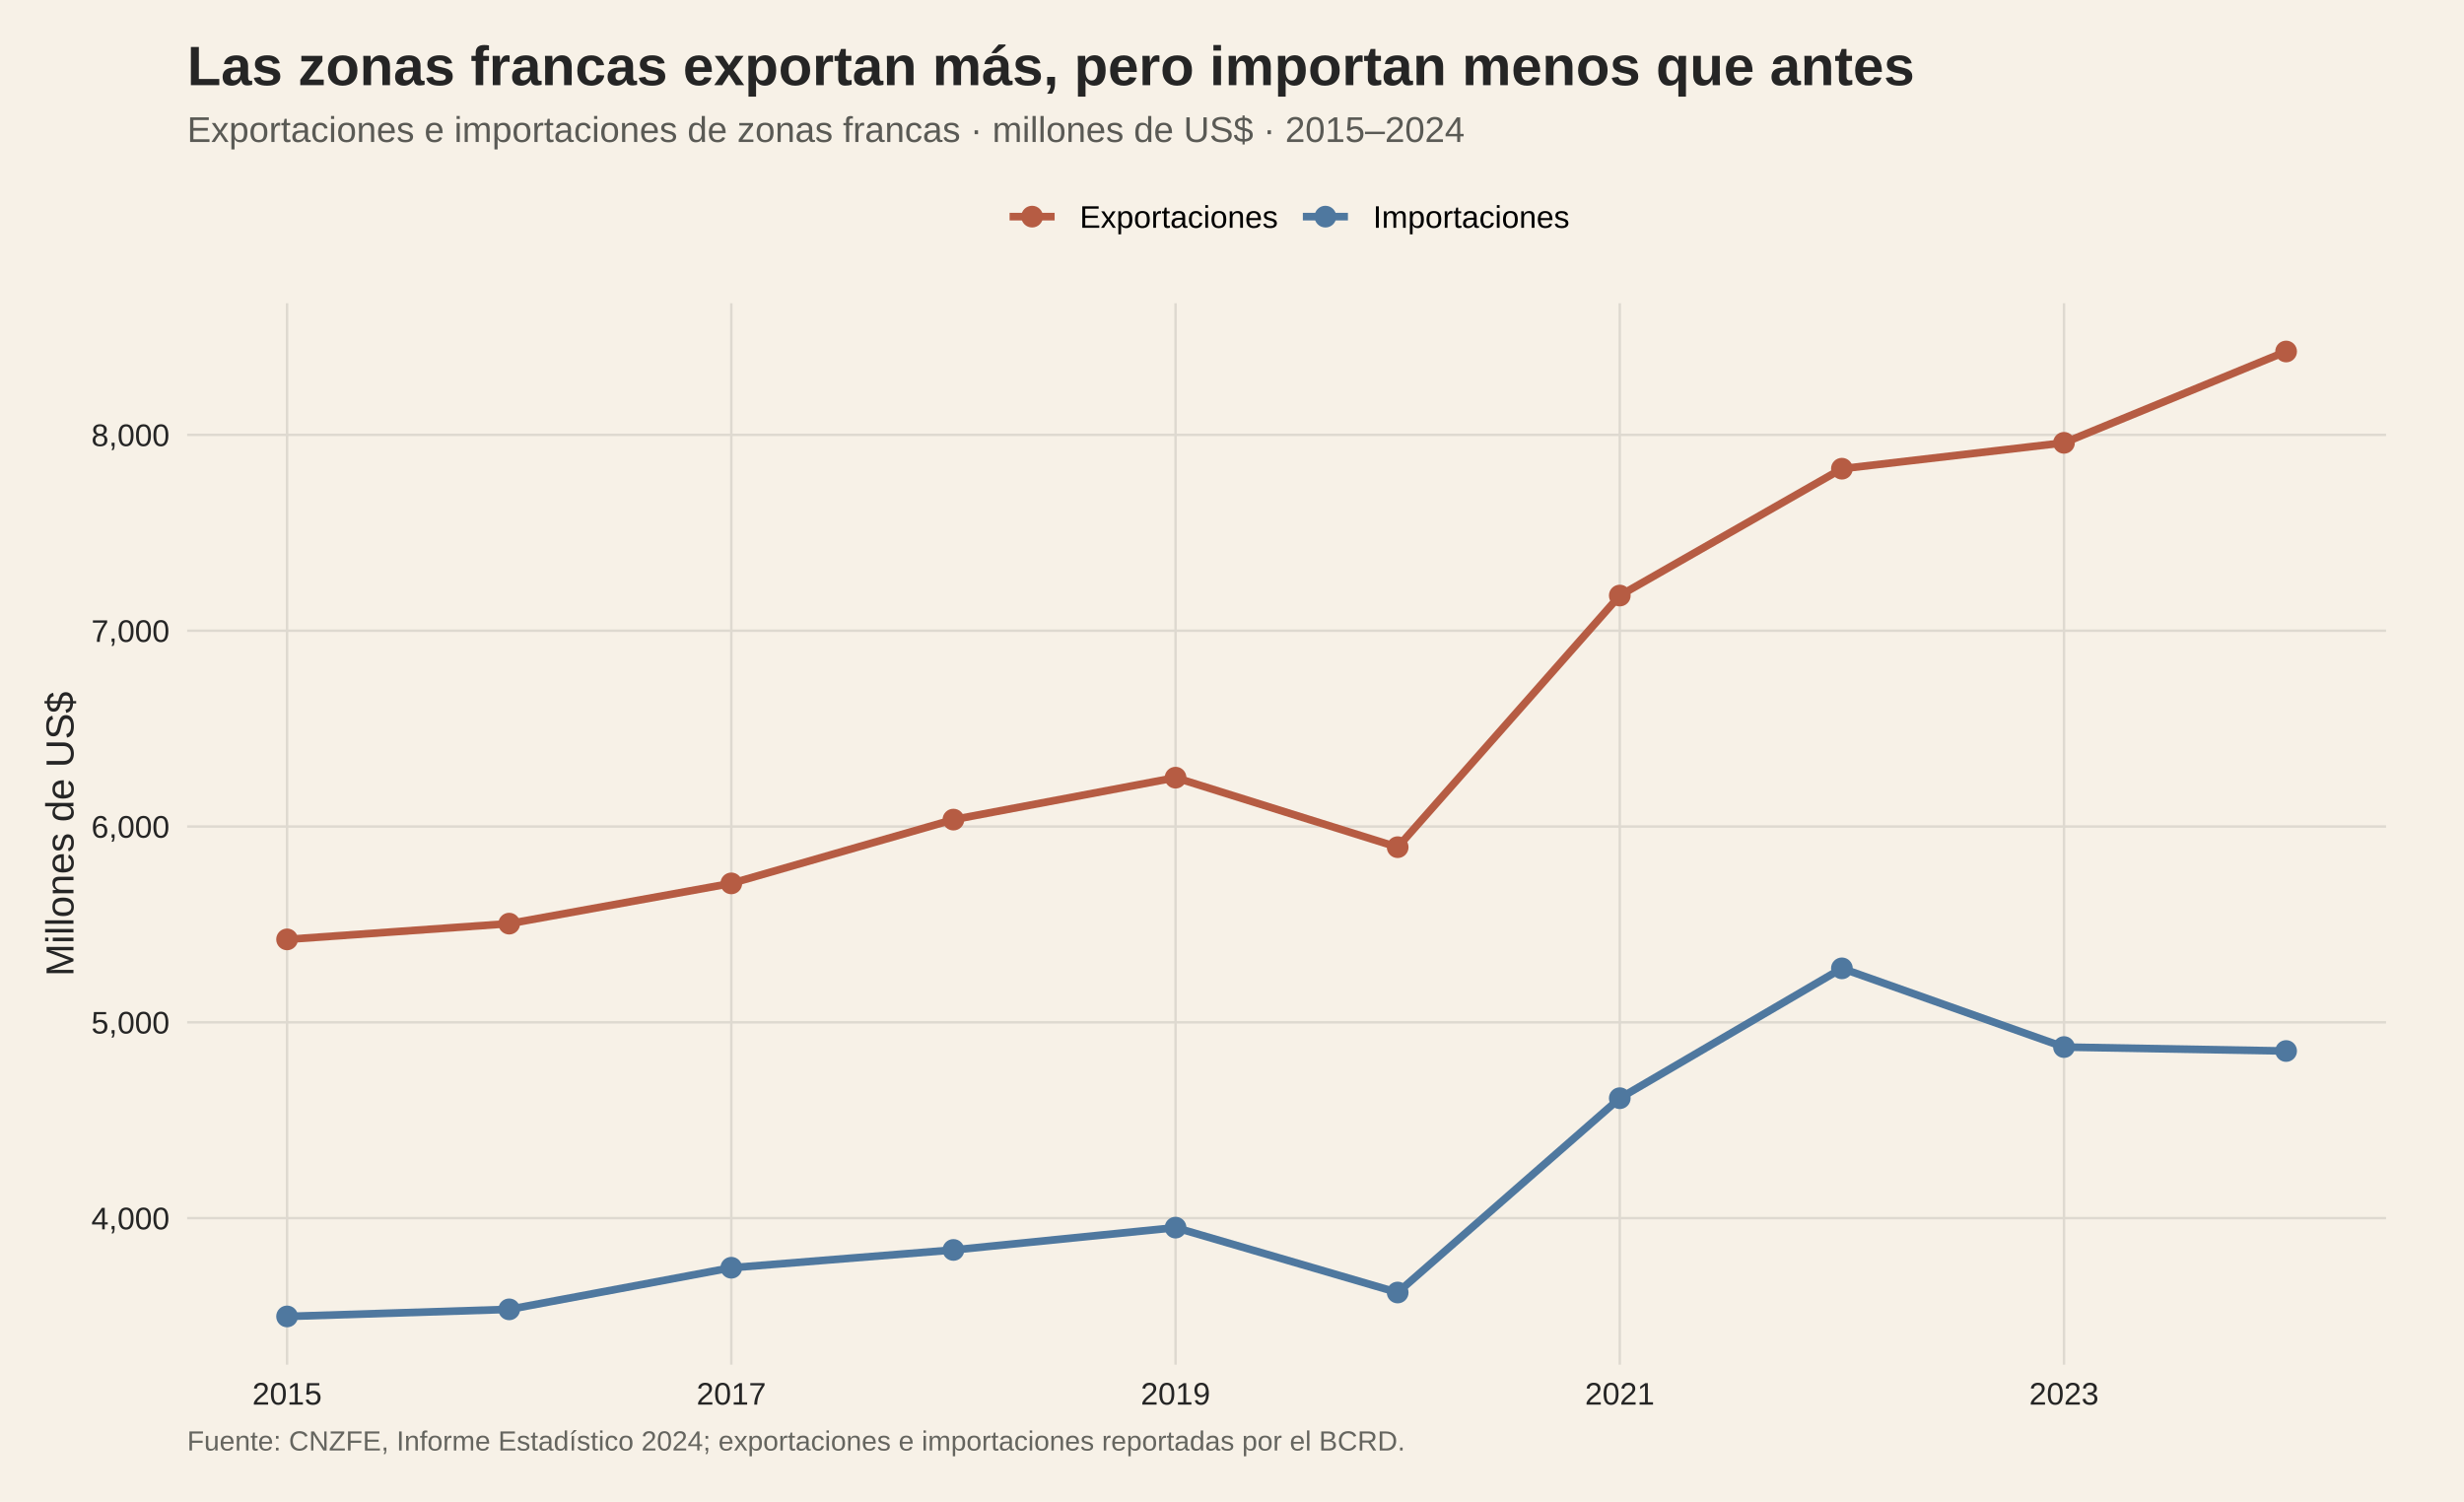
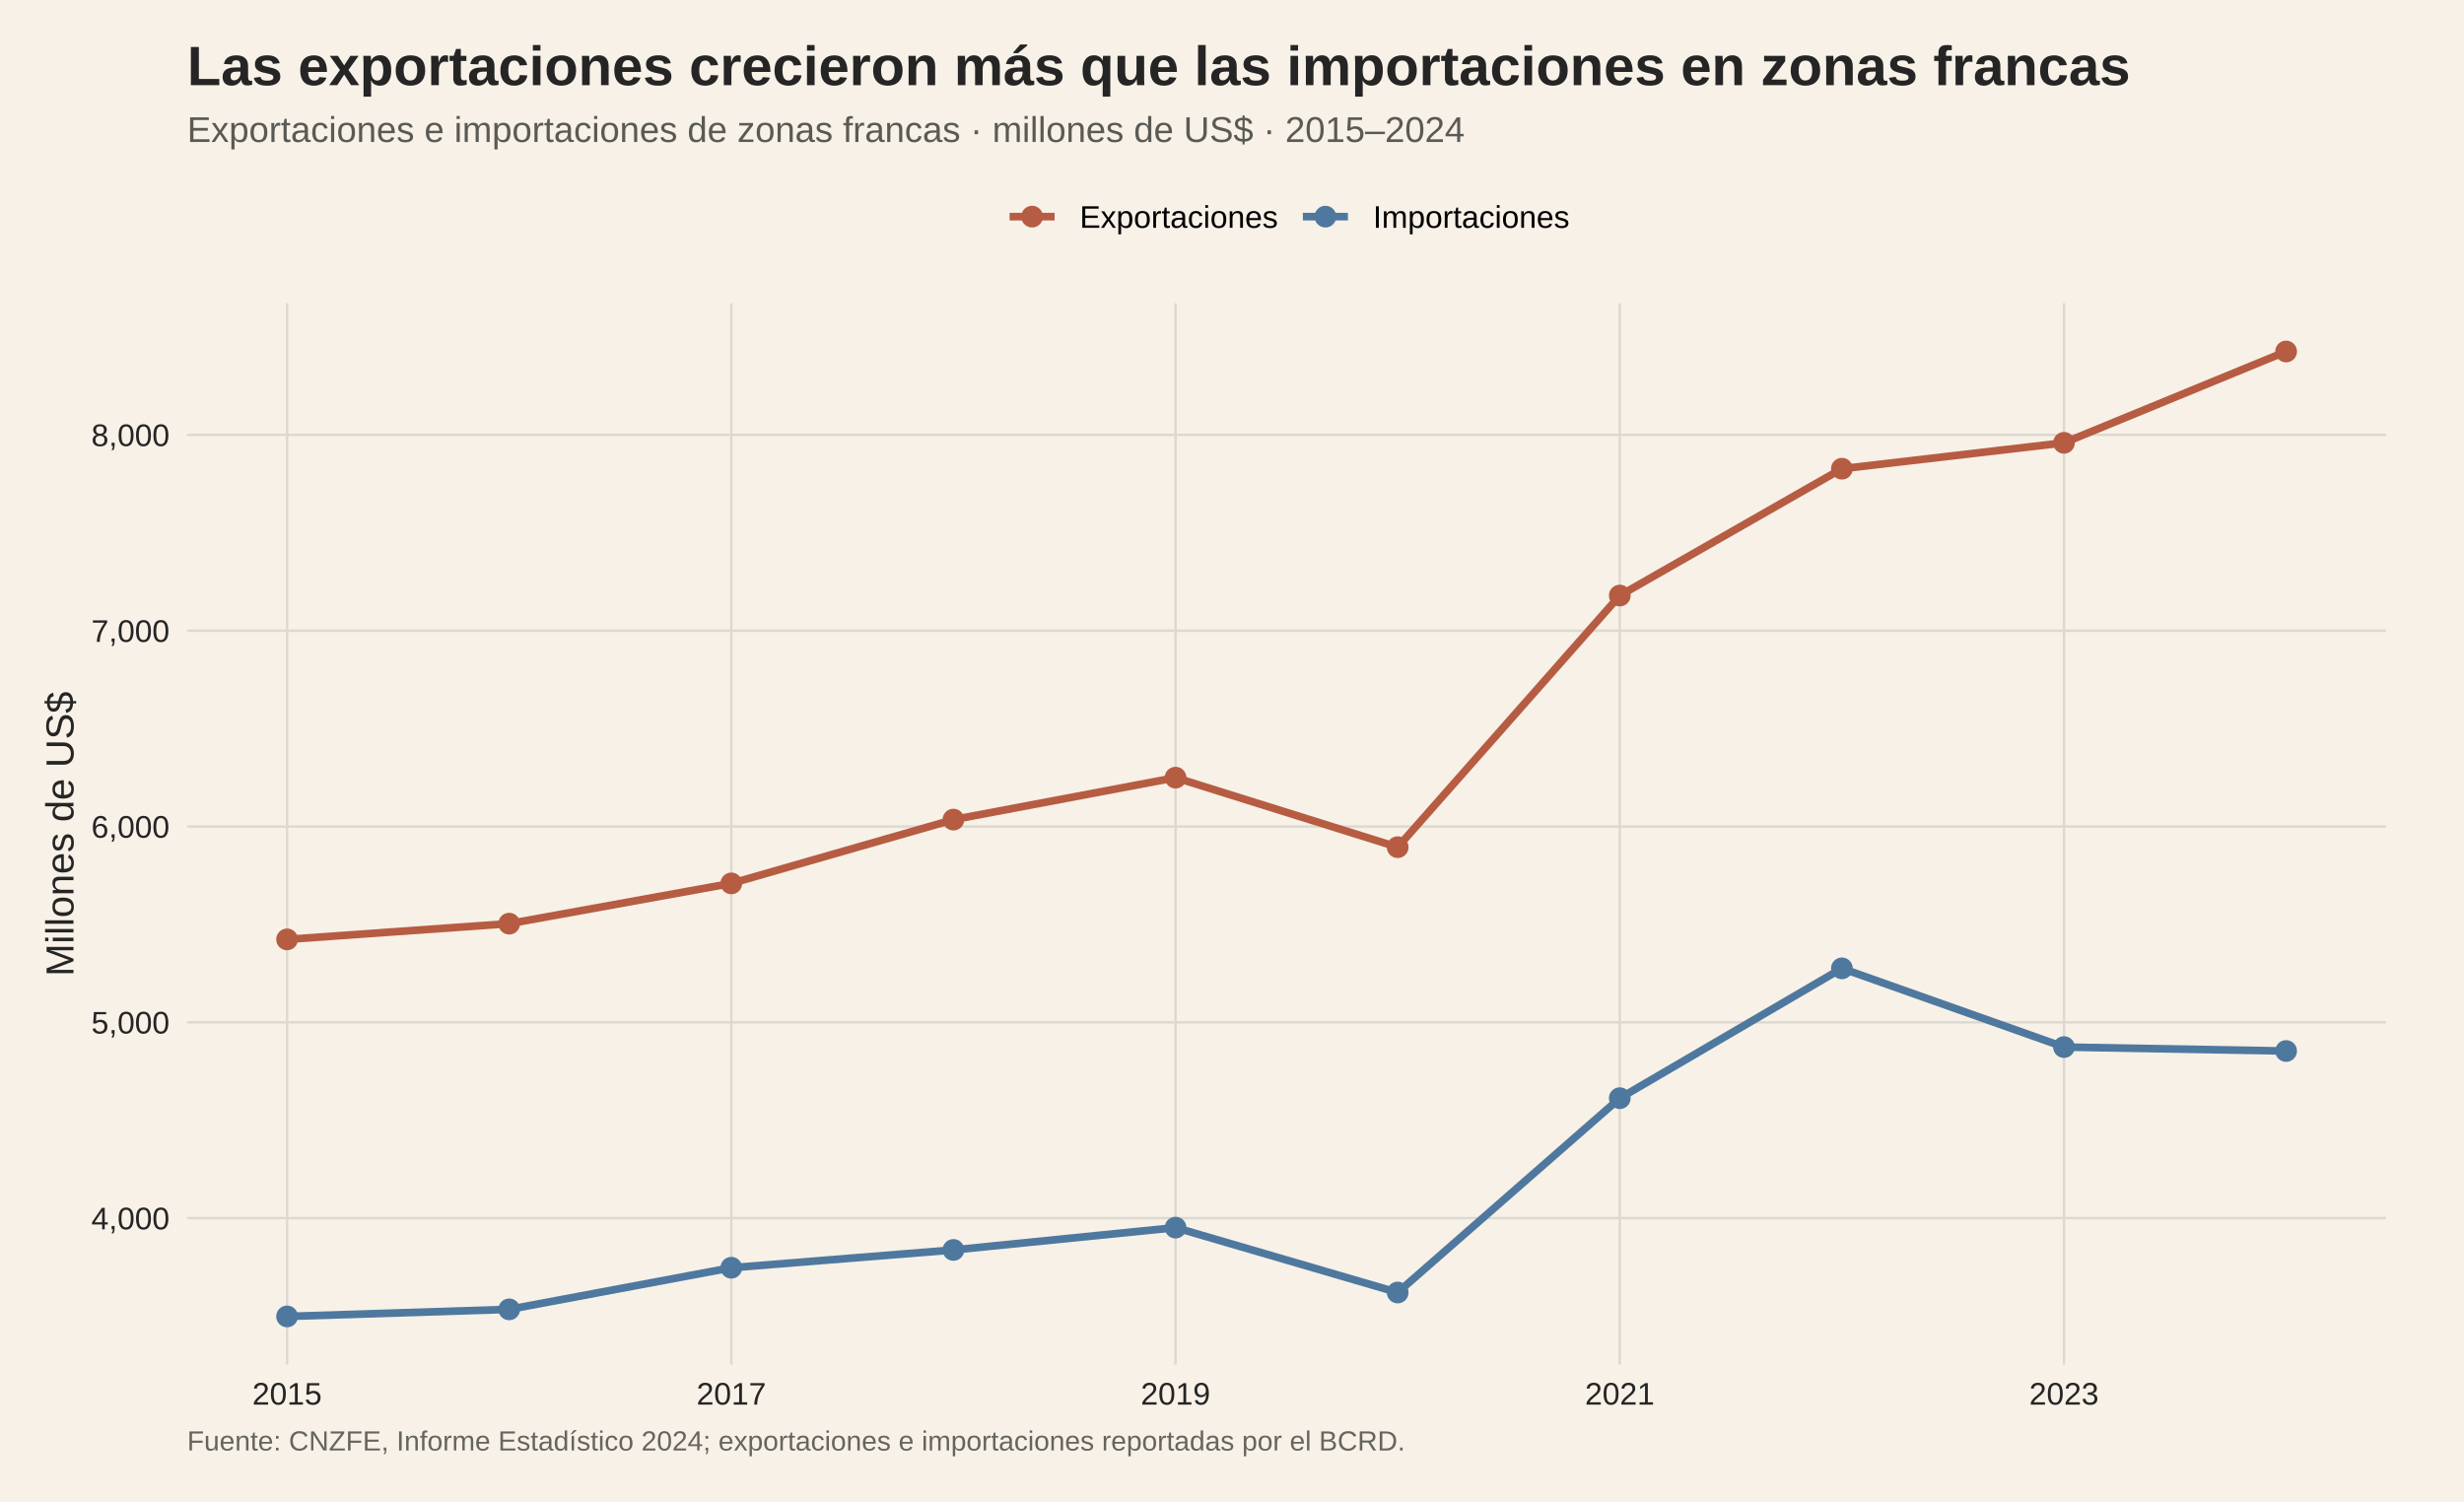
<svg xmlns="http://www.w3.org/2000/svg" width="756.00pt" height="460.80pt" viewBox="0 0 756.00 460.80">
  <g class="svglite">
    <defs>
      <style type="text/css">
    .svglite line, .svglite polyline, .svglite polygon, .svglite path, .svglite rect, .svglite circle {
      fill: none;
      stroke: #000000;
      stroke-linecap: round;
      stroke-linejoin: round;
      stroke-miterlimit: 10.00;
    }
    .svglite text {
      white-space: pre;
    }
    .svglite g.glyphgroup path {
      fill: inherit;
      stroke: none;
    }
  </style>
    </defs>
    <rect width="100%" height="100%" style="stroke: none; fill: #F7F1E7;" />
    <defs>
      <clipPath id="cpMC4wMHw3NTYuMDB8MC4wMHw0NjAuODA=">
        <rect x="0.00" y="0.00" width="756.00" height="460.80" />
      </clipPath>
    </defs>
    <g clip-path="url(#cpMC4wMHw3NTYuMDB8MC4wMHw0NjAuODA=)">
      <rect x="0" y="-0" width="756.00" height="460.80" style="stroke-width: 1.16; stroke: none; fill: #F7F1E7;" />
    </g>
    <defs>
      <clipPath id="cpNTcuNDJ8NzMyLjA5fDkzLjA0fDQxOC43Mw==">
        <rect x="57.42" y="93.04" width="674.67" height="325.68" />
      </clipPath>
    </defs>
    <g clip-path="url(#cpNTcuNDJ8NzMyLjA5fDkzLjA0fDQxOC43Mw==)">
      <rect x="57.42" y="93.04" width="674.67" height="325.68" style="stroke-width: 1.16; stroke: none; fill: #F7F1E7;" />
      <polyline points="57.42,373.76 732.09,373.76 " style="stroke-width: 0.75; stroke: #DED9D0; stroke-linecap: butt;" />
      <polyline points="57.42,313.68 732.09,313.68 " style="stroke-width: 0.75; stroke: #DED9D0; stroke-linecap: butt;" />
      <polyline points="57.42,253.60 732.09,253.60 " style="stroke-width: 0.75; stroke: #DED9D0; stroke-linecap: butt;" />
      <polyline points="57.42,193.52 732.09,193.52 " style="stroke-width: 0.75; stroke: #DED9D0; stroke-linecap: butt;" />
      <polyline points="57.42,133.43 732.09,133.43 " style="stroke-width: 0.75; stroke: #DED9D0; stroke-linecap: butt;" />
      <polyline points="88.08,418.73 88.08,93.04 " style="stroke-width: 0.75; stroke: #DED9D0; stroke-linecap: butt;" />
      <polyline points="224.38,418.73 224.38,93.04 " style="stroke-width: 0.75; stroke: #DED9D0; stroke-linecap: butt;" />
      <polyline points="360.68,418.73 360.68,93.04 " style="stroke-width: 0.75; stroke: #DED9D0; stroke-linecap: butt;" />
      <polyline points="496.98,418.73 496.98,93.04 " style="stroke-width: 0.75; stroke: #DED9D0; stroke-linecap: butt;" />
      <polyline points="633.27,418.73 633.27,93.04 " style="stroke-width: 0.75; stroke: #DED9D0; stroke-linecap: butt;" />
      <polyline points="88.08,288.23 156.23,283.40 224.38,271.05 292.53,251.48 360.68,238.61 428.83,259.94 496.98,182.73 565.13,143.81 633.27,135.87 701.42,107.85 " style="stroke-width: 2.35; stroke: #B65C43; stroke-linecap: butt;" />
      <polyline points="88.08,403.92 156.23,401.75 224.38,388.98 292.53,383.52 360.68,376.67 428.83,396.58 496.98,336.96 565.13,297.12 633.27,321.27 701.42,322.48 " style="stroke-width: 2.35; stroke: #4F789F; stroke-linecap: butt;" />
      <circle cx="88.08" cy="288.23" r="2.95" style="stroke-width: 0.77; stroke: #B65C43; fill: #B65C43;" />
      <circle cx="88.08" cy="403.92" r="2.95" style="stroke-width: 0.77; stroke: #4F789F; fill: #4F789F;" />
      <circle cx="156.23" cy="283.40" r="2.95" style="stroke-width: 0.77; stroke: #B65C43; fill: #B65C43;" />
      <circle cx="156.23" cy="401.75" r="2.95" style="stroke-width: 0.77; stroke: #4F789F; fill: #4F789F;" />
      <circle cx="224.38" cy="271.05" r="2.95" style="stroke-width: 0.77; stroke: #B65C43; fill: #B65C43;" />
      <circle cx="224.38" cy="388.98" r="2.95" style="stroke-width: 0.77; stroke: #4F789F; fill: #4F789F;" />
      <circle cx="292.53" cy="251.48" r="2.95" style="stroke-width: 0.77; stroke: #B65C43; fill: #B65C43;" />
      <circle cx="292.53" cy="383.52" r="2.95" style="stroke-width: 0.77; stroke: #4F789F; fill: #4F789F;" />
      <circle cx="360.68" cy="238.61" r="2.95" style="stroke-width: 0.77; stroke: #B65C43; fill: #B65C43;" />
      <circle cx="360.68" cy="376.67" r="2.95" style="stroke-width: 0.77; stroke: #4F789F; fill: #4F789F;" />
      <circle cx="428.83" cy="259.94" r="2.95" style="stroke-width: 0.77; stroke: #B65C43; fill: #B65C43;" />
      <circle cx="428.83" cy="396.58" r="2.95" style="stroke-width: 0.77; stroke: #4F789F; fill: #4F789F;" />
      <circle cx="496.98" cy="182.73" r="2.95" style="stroke-width: 0.77; stroke: #B65C43; fill: #B65C43;" />
      <circle cx="496.98" cy="336.96" r="2.95" style="stroke-width: 0.77; stroke: #4F789F; fill: #4F789F;" />
      <circle cx="565.13" cy="143.81" r="2.95" style="stroke-width: 0.77; stroke: #B65C43; fill: #B65C43;" />
      <circle cx="565.13" cy="297.12" r="2.95" style="stroke-width: 0.77; stroke: #4F789F; fill: #4F789F;" />
      <circle cx="633.27" cy="135.87" r="2.95" style="stroke-width: 0.77; stroke: #B65C43; fill: #B65C43;" />
      <circle cx="633.27" cy="321.27" r="2.95" style="stroke-width: 0.77; stroke: #4F789F; fill: #4F789F;" />
      <circle cx="701.42" cy="107.85" r="2.95" style="stroke-width: 0.77; stroke: #B65C43; fill: #B65C43;" />
      <circle cx="701.42" cy="322.48" r="2.95" style="stroke-width: 0.77; stroke: #4F789F; fill: #4F789F;" />
    </g>
    <g clip-path="url(#cpMC4wMHw3NTYuMDB8MC4wMHw0NjAuODA=)">
      <text x="52.04" y="377.20" text-anchor="end" style="font-size: 9.60px;fill: #252525; font-family: &quot;Arial&quot;;" textLength="23.98px" lengthAdjust="spacingAndGlyphs">4,000</text>
      <text x="52.04" y="317.11" text-anchor="end" style="font-size: 9.60px;fill: #252525; font-family: &quot;Arial&quot;;" textLength="23.98px" lengthAdjust="spacingAndGlyphs">5,000</text>
      <text x="52.04" y="257.03" text-anchor="end" style="font-size: 9.60px;fill: #252525; font-family: &quot;Arial&quot;;" textLength="23.98px" lengthAdjust="spacingAndGlyphs">6,000</text>
      <text x="52.04" y="196.95" text-anchor="end" style="font-size: 9.60px;fill: #252525; font-family: &quot;Arial&quot;;" textLength="23.98px" lengthAdjust="spacingAndGlyphs">7,000</text>
      <text x="52.04" y="136.87" text-anchor="end" style="font-size: 9.60px;fill: #252525; font-family: &quot;Arial&quot;;" textLength="23.98px" lengthAdjust="spacingAndGlyphs">8,000</text>
      <text x="88.08" y="430.97" text-anchor="middle" style="font-size: 9.60px;fill: #252525; font-family: &quot;Arial&quot;;" textLength="21.31px" lengthAdjust="spacingAndGlyphs">2015</text>
      <text x="224.38" y="430.97" text-anchor="middle" style="font-size: 9.60px;fill: #252525; font-family: &quot;Arial&quot;;" textLength="21.31px" lengthAdjust="spacingAndGlyphs">2017</text>
      <text x="360.68" y="430.97" text-anchor="middle" style="font-size: 9.60px;fill: #252525; font-family: &quot;Arial&quot;;" textLength="21.31px" lengthAdjust="spacingAndGlyphs">2019</text>
      <text x="496.98" y="430.97" text-anchor="middle" style="font-size: 9.60px;fill: #252525; font-family: &quot;Arial&quot;;" textLength="21.31px" lengthAdjust="spacingAndGlyphs">2021</text>
      <text x="633.27" y="430.97" text-anchor="middle" style="font-size: 9.60px;fill: #252525; font-family: &quot;Arial&quot;;" textLength="21.31px" lengthAdjust="spacingAndGlyphs">2023</text>
      <text transform="translate(22.54,255.88) rotate(-90)" text-anchor="middle" style="font-size: 12.00px;fill: #252525; font-family: &quot;Arial&quot;;" textLength="87.38px" lengthAdjust="spacingAndGlyphs">Millones de US$</text>
      <line x1="309.76" y1="66.47" x2="323.58" y2="66.47" style="stroke-width: 2.35; stroke: #B65C43; stroke-linecap: butt;" />
      <circle cx="316.67" cy="66.47" r="2.95" style="stroke-width: 0.77; stroke: #B65C43; fill: #B65C43;" />
      <line x1="399.74" y1="66.47" x2="413.57" y2="66.47" style="stroke-width: 2.35; stroke: #4F789F; stroke-linecap: butt;" />
      <circle cx="406.66" cy="66.47" r="2.95" style="stroke-width: 0.77; stroke: #4F789F; fill: #4F789F;" />
      <text x="331.29" y="69.90" style="font-size: 9.60px; font-family: &quot;Arial&quot;;" textLength="60.75px" lengthAdjust="spacingAndGlyphs">Exportaciones</text>
      <text x="421.27" y="69.90" style="font-size: 9.60px; font-family: &quot;Arial&quot;;" textLength="60.20px" lengthAdjust="spacingAndGlyphs">Importaciones</text>
      <text x="57.42" y="43.56" style="font-size: 11.00px;fill: #5A5A55; font-family: &quot;Arial&quot;;" textLength="392.22px" lengthAdjust="spacingAndGlyphs">Exportaciones e importaciones de zonas francas · millones de US$ · 2015–2024</text>
-       <text x="57.42" y="26.12" style="font-size: 17.00px; font-weight: bold;fill: #252525; font-family: &quot;Arial&quot;;" textLength="529.95px" lengthAdjust="spacingAndGlyphs">Las zonas francas exportan más, pero importan menos que antes</text>
+       <text x="57.42" y="26.12" style="font-size: 17.00px; font-weight: bold;fill: #252525; font-family: &quot;Arial&quot;;" textLength="596.12px" lengthAdjust="spacingAndGlyphs">Las exportaciones crecieron más que las importaciones en zonas francas</text>
      <text x="57.42" y="445.06" style="font-size: 8.50px;fill: #65655F; font-family: &quot;Arial&quot;;" textLength="373.91px" lengthAdjust="spacingAndGlyphs">Fuente: CNZFE, Informe Estadístico 2024; exportaciones e importaciones reportadas por el BCRD.</text>
    </g>
  </g>
</svg>
